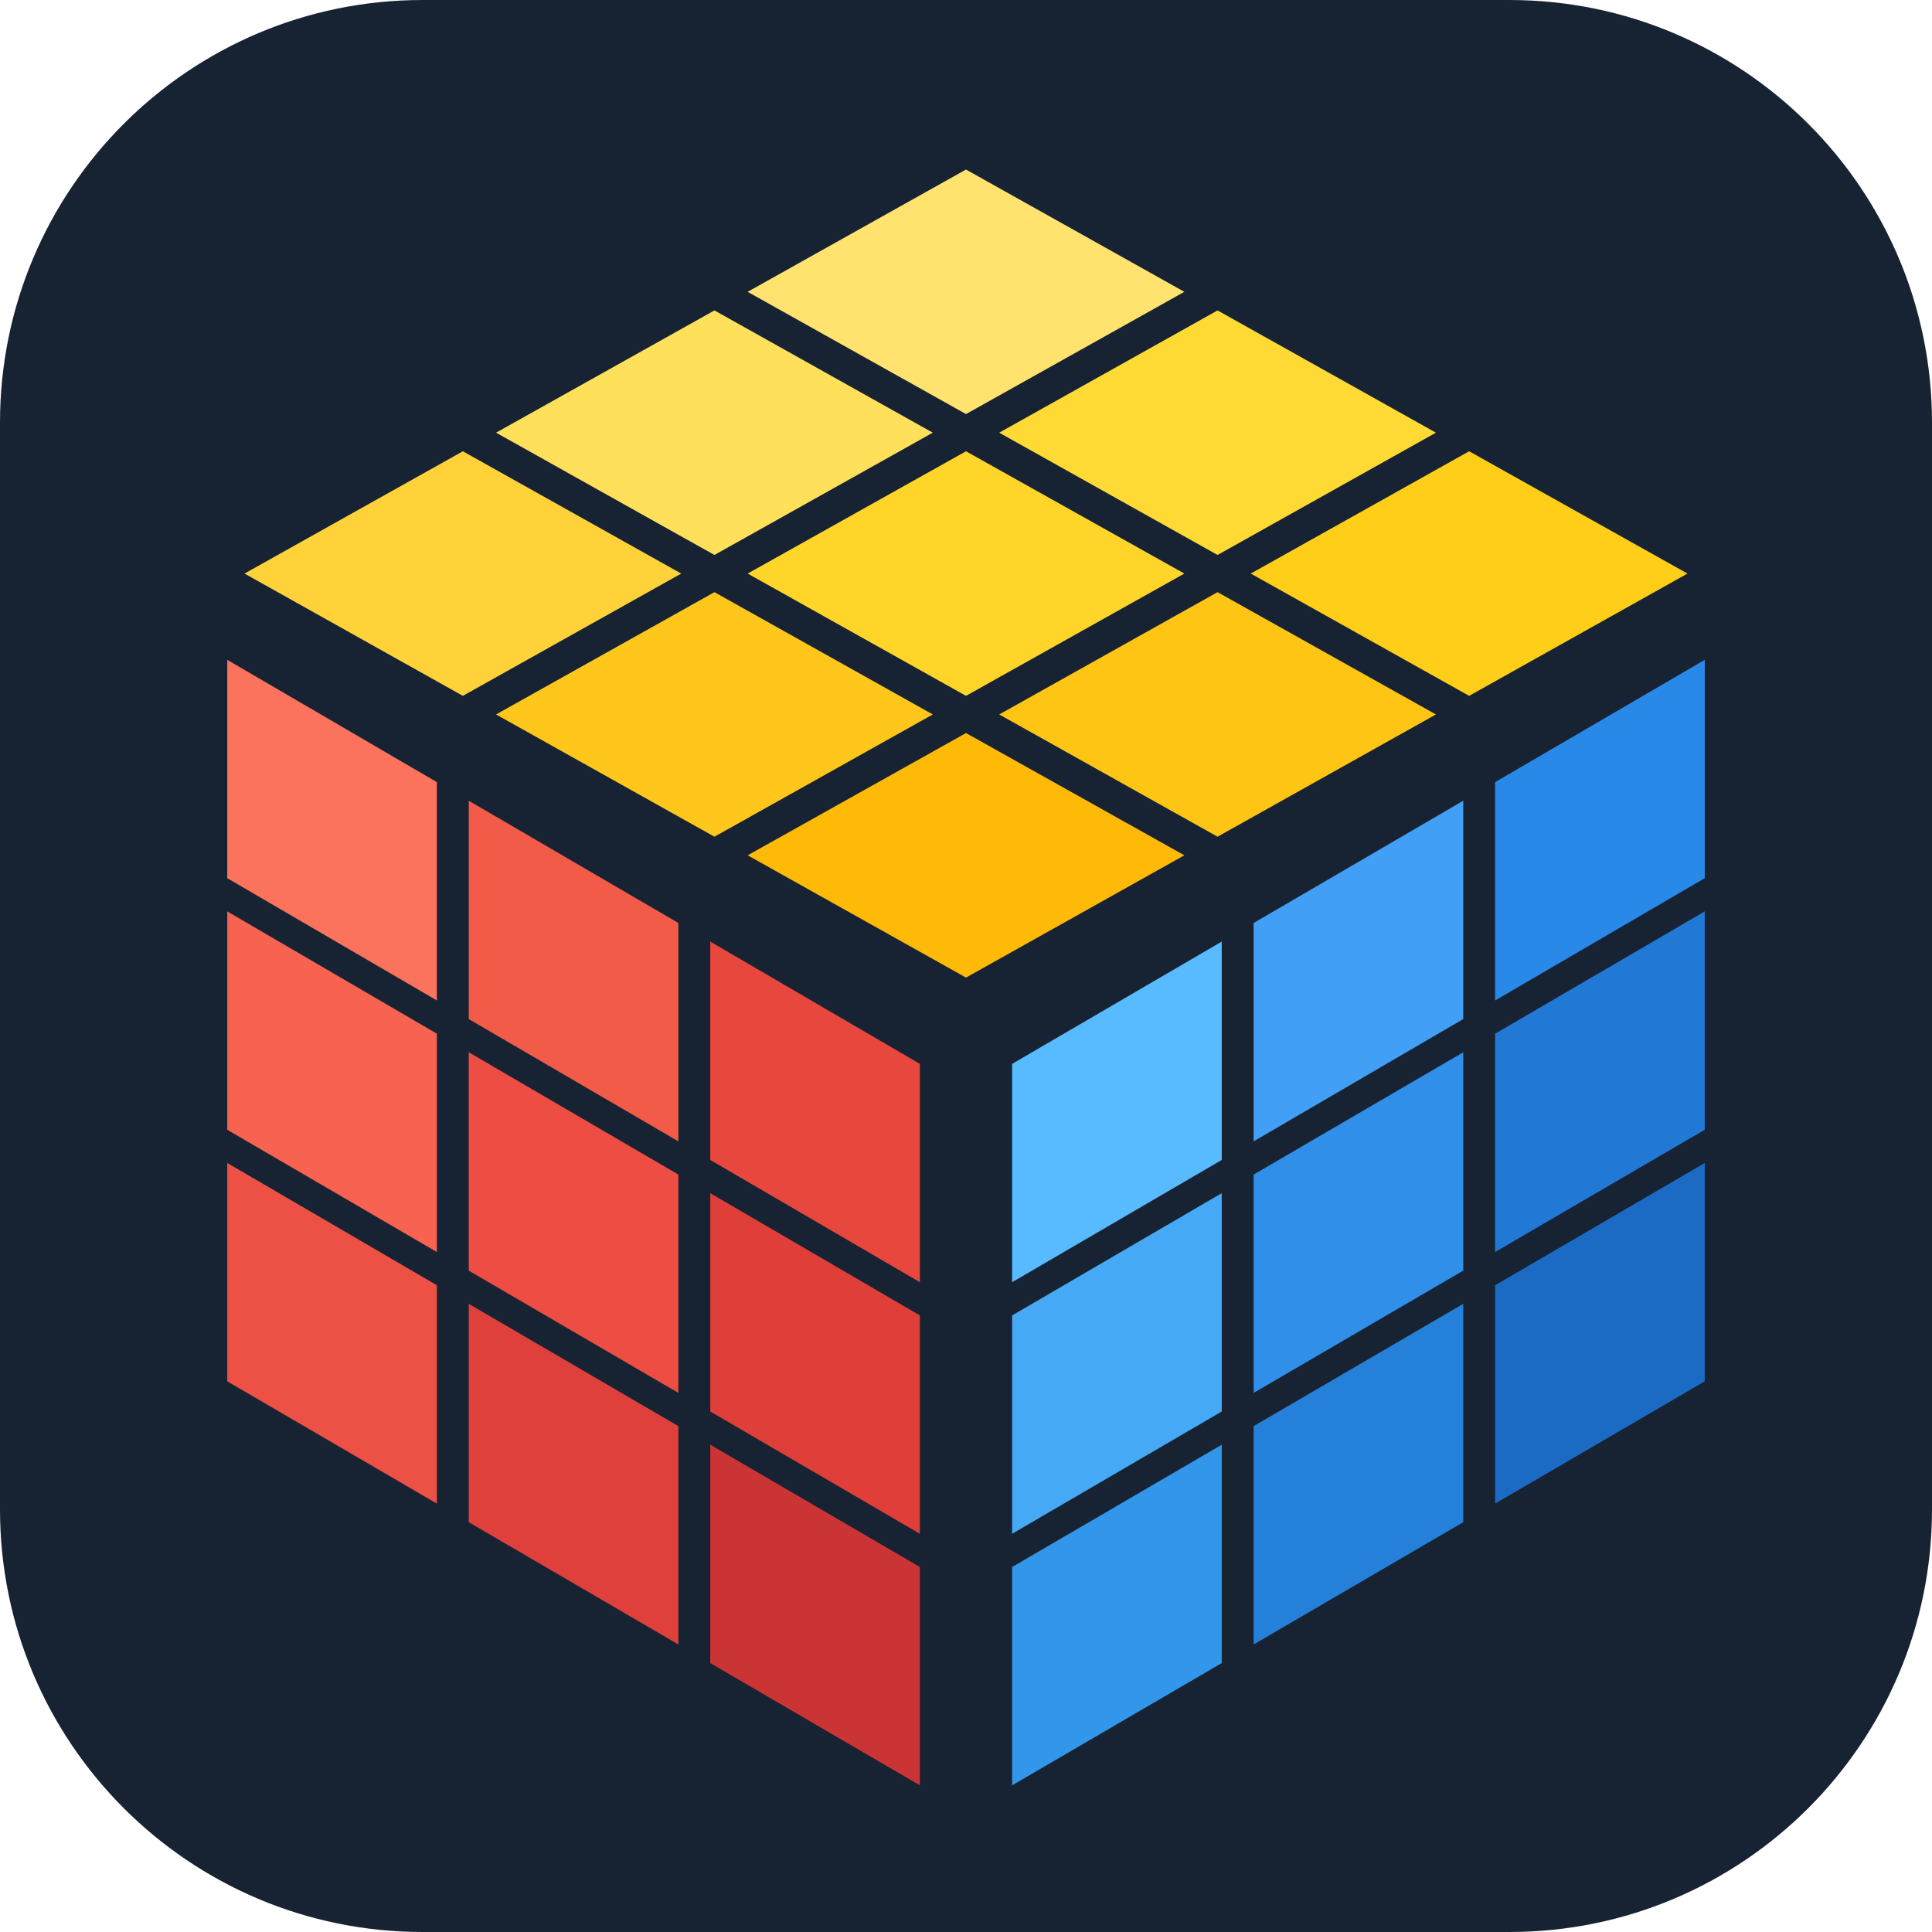
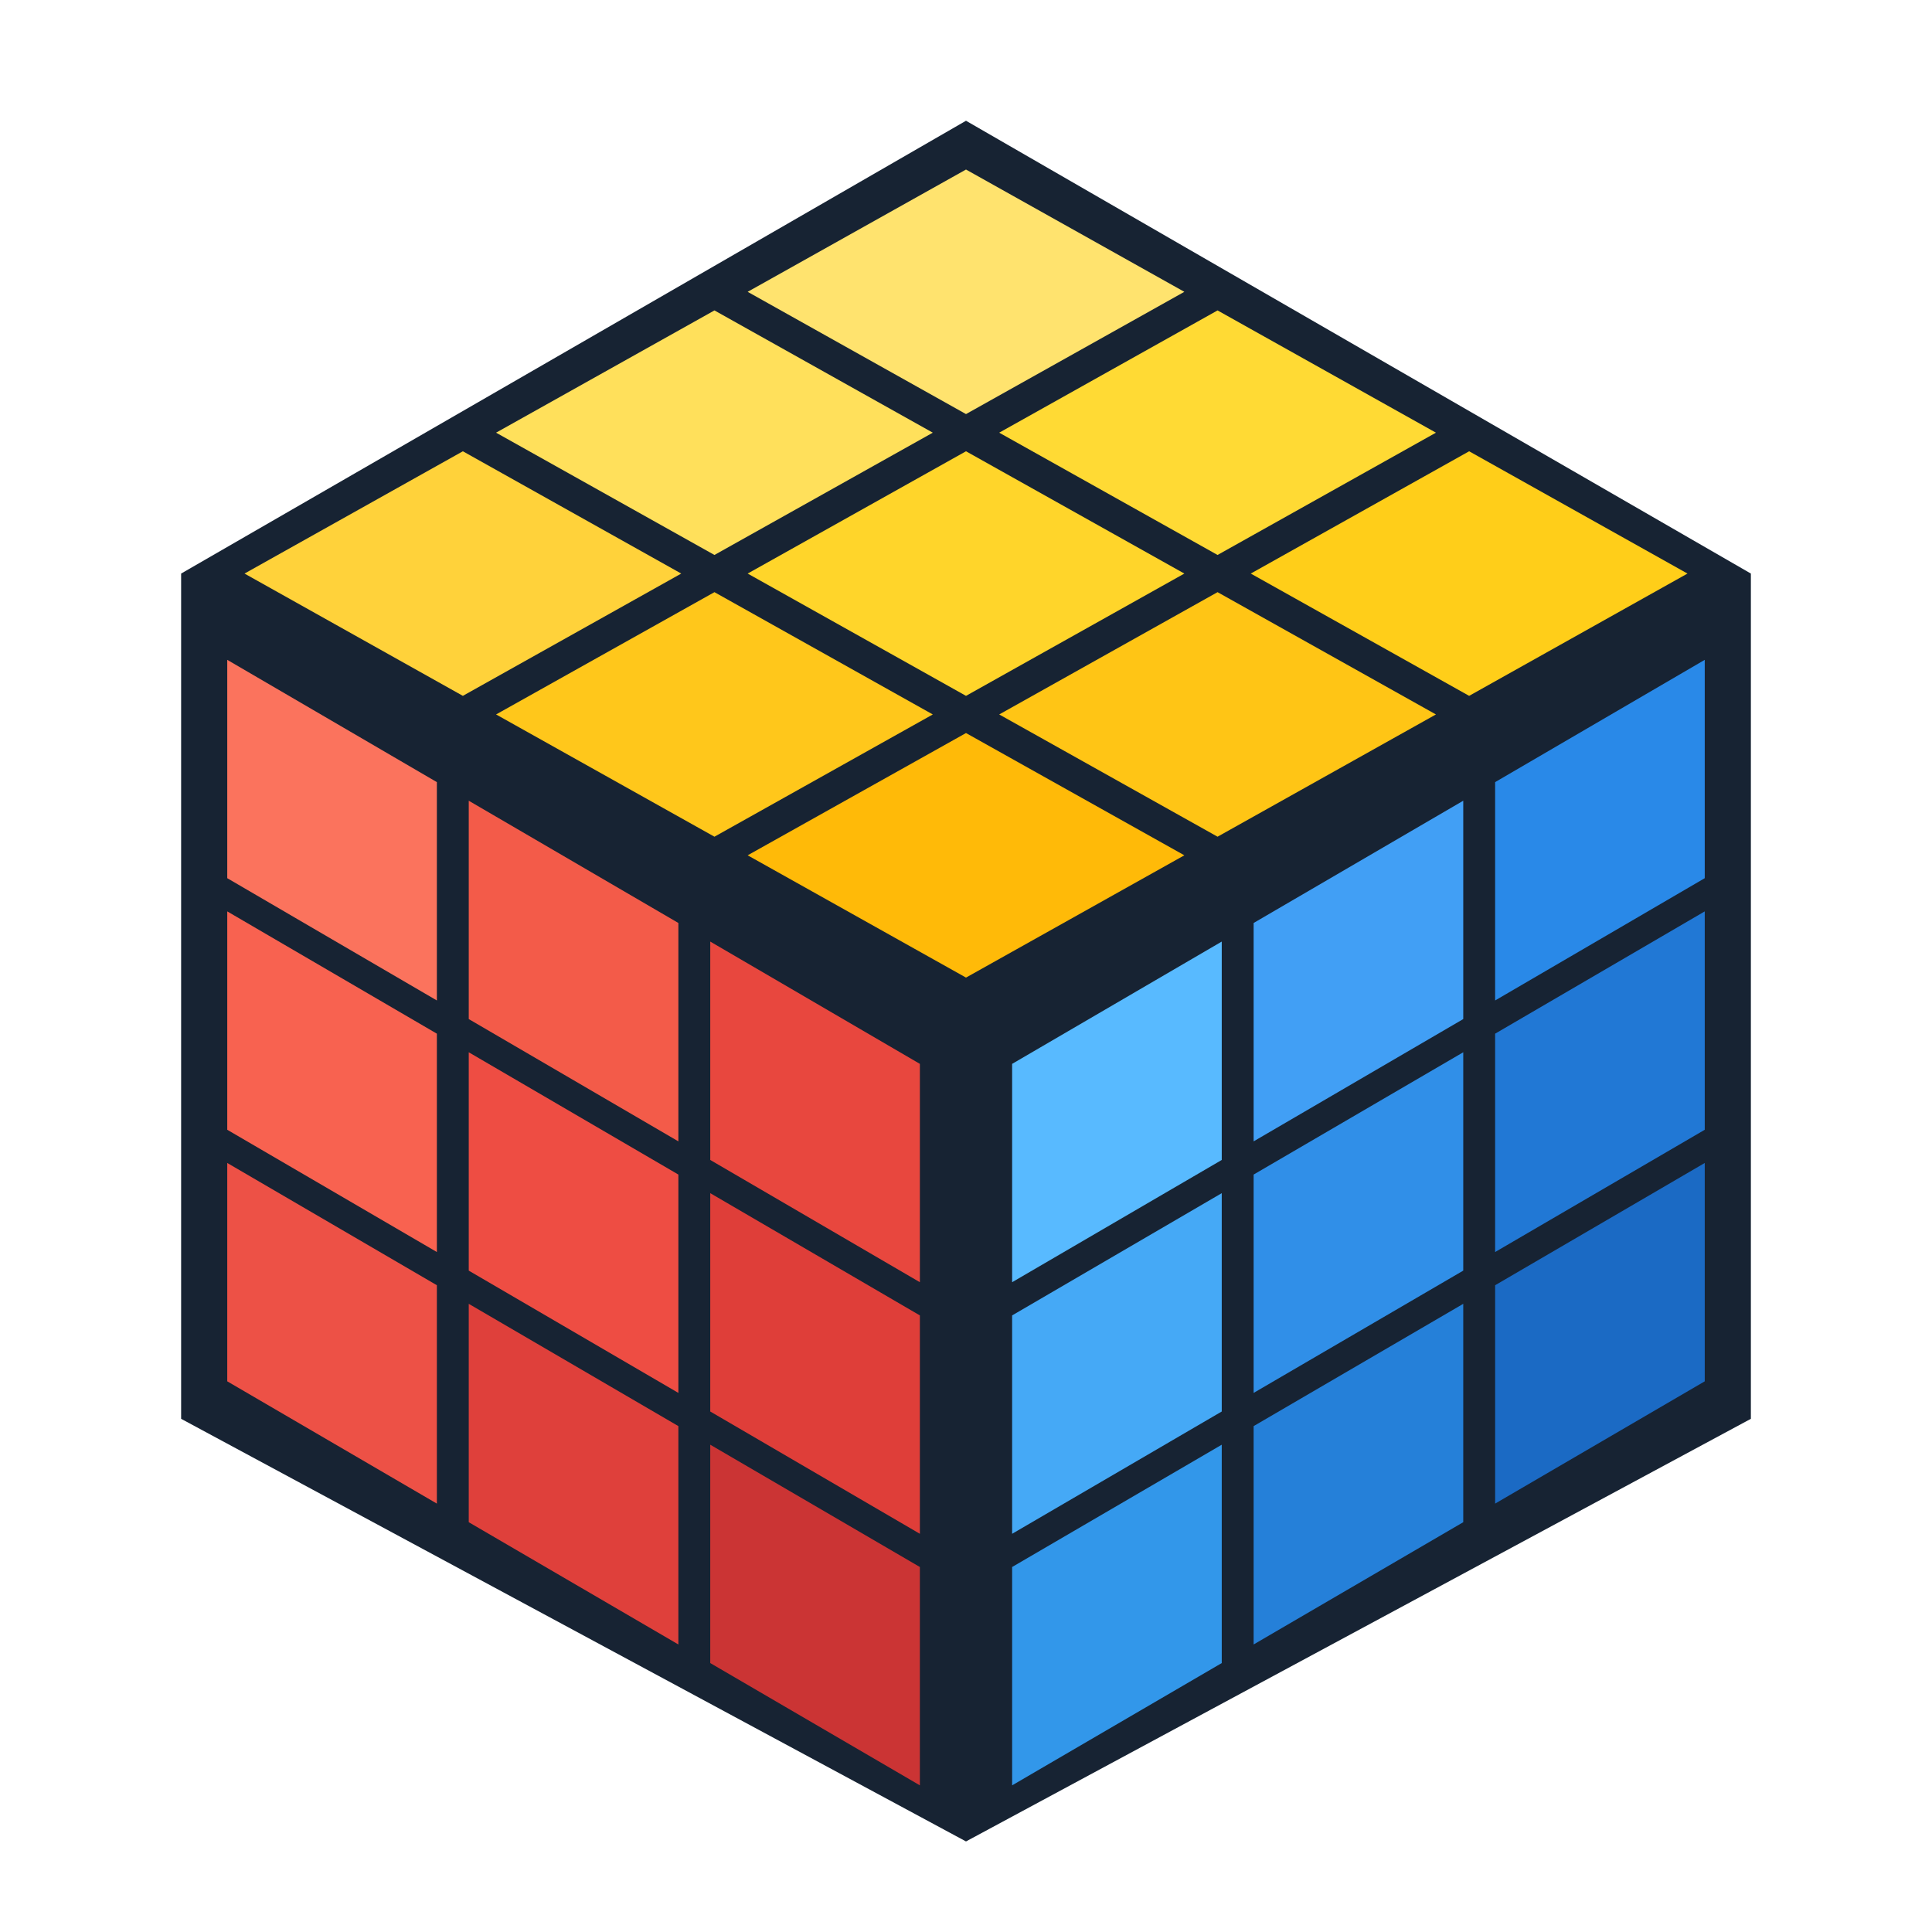
<svg xmlns="http://www.w3.org/2000/svg" viewBox="0 0 64 64">
-   <rect width="64" height="64" rx="14" fill="#172333" />
+   <path d="M32 4 L58 19 L58 47 L32 61 L6 47 L6 19 Z" fill="#172333" />
  <polygon points="32.000,5.616 39.233,9.667 32.000,13.717 24.767,9.667" fill="#ffe36e" />
  <polygon points="40.333,10.283 47.567,14.333 40.333,18.384 33.100,14.333" fill="#ffda34" />
  <polygon points="48.667,14.949 55.900,19.000 48.667,23.051 41.433,19.000" fill="#ffce19" />
  <polygon points="23.667,10.283 30.900,14.333 23.667,18.384 16.433,14.333" fill="#ffe05b" />
  <polygon points="32.000,14.949 39.233,19.000 32.000,23.051 24.767,19.000" fill="#ffd52a" />
  <polygon points="40.333,19.616 47.567,23.667 40.333,27.717 33.100,23.667" fill="#ffc515" />
  <polygon points="15.333,14.949 22.567,19.000 15.333,23.051 8.100,19.000" fill="#ffd23a" />
  <polygon points="23.667,19.616 30.900,23.667 23.667,27.717 16.433,23.667" fill="#ffc71b" />
  <polygon points="32.000,24.283 39.233,28.333 32.000,32.384 24.767,28.333" fill="#ffba08" />
  <polygon points="7.528,21.858 14.472,25.909 14.472,33.142 7.528,29.091" fill="#fb735d" />
  <polygon points="15.528,26.525 22.472,30.575 22.472,37.809 15.528,33.758" fill="#f35b49" />
  <polygon points="23.528,31.191 30.472,35.242 30.472,42.475 23.528,38.425" fill="#e8473e" />
  <polygon points="7.528,30.191 14.472,34.242 14.472,41.475 7.528,37.425" fill="#f86250" />
  <polygon points="15.528,34.858 22.472,38.909 22.472,46.142 15.528,42.091" fill="#ee4d43" />
  <polygon points="23.528,39.525 30.472,43.575 30.472,50.809 23.528,46.758" fill="#df3e39" />
  <polygon points="7.528,38.525 14.472,42.575 14.472,49.809 7.528,45.758" fill="#ed5146" />
  <polygon points="15.528,43.191 22.472,47.242 22.472,54.475 15.528,50.425" fill="#df403b" />
  <polygon points="23.528,47.858 30.472,51.909 30.472,59.142 23.528,55.091" fill="#cb3434" />
  <polygon points="33.528,35.242 40.472,31.191 40.472,38.425 33.528,42.475" fill="#58baff" />
  <polygon points="41.528,30.575 48.472,26.525 48.472,33.758 41.528,37.809" fill="#419ff5" />
  <polygon points="49.528,25.909 56.472,21.858 56.472,29.091 49.528,33.142" fill="#2989e8" />
  <polygon points="33.528,43.575 40.472,39.525 40.472,46.758 33.528,50.809" fill="#45a9f6" />
  <polygon points="41.528,38.909 48.472,34.858 48.472,42.091 41.528,46.142" fill="#308fe8" />
  <polygon points="49.528,34.242 56.472,30.191 56.472,37.425 49.528,41.475" fill="#2178d5" />
  <polygon points="33.528,51.909 40.472,47.858 40.472,55.091 33.528,59.142" fill="#3297ea" />
  <polygon points="41.528,47.242 48.472,43.191 48.472,50.425 41.528,54.475" fill="#2580d9" />
  <polygon points="49.528,42.575 56.472,38.525 56.472,45.758 49.528,49.809" fill="#1b6ac4" />
</svg>
